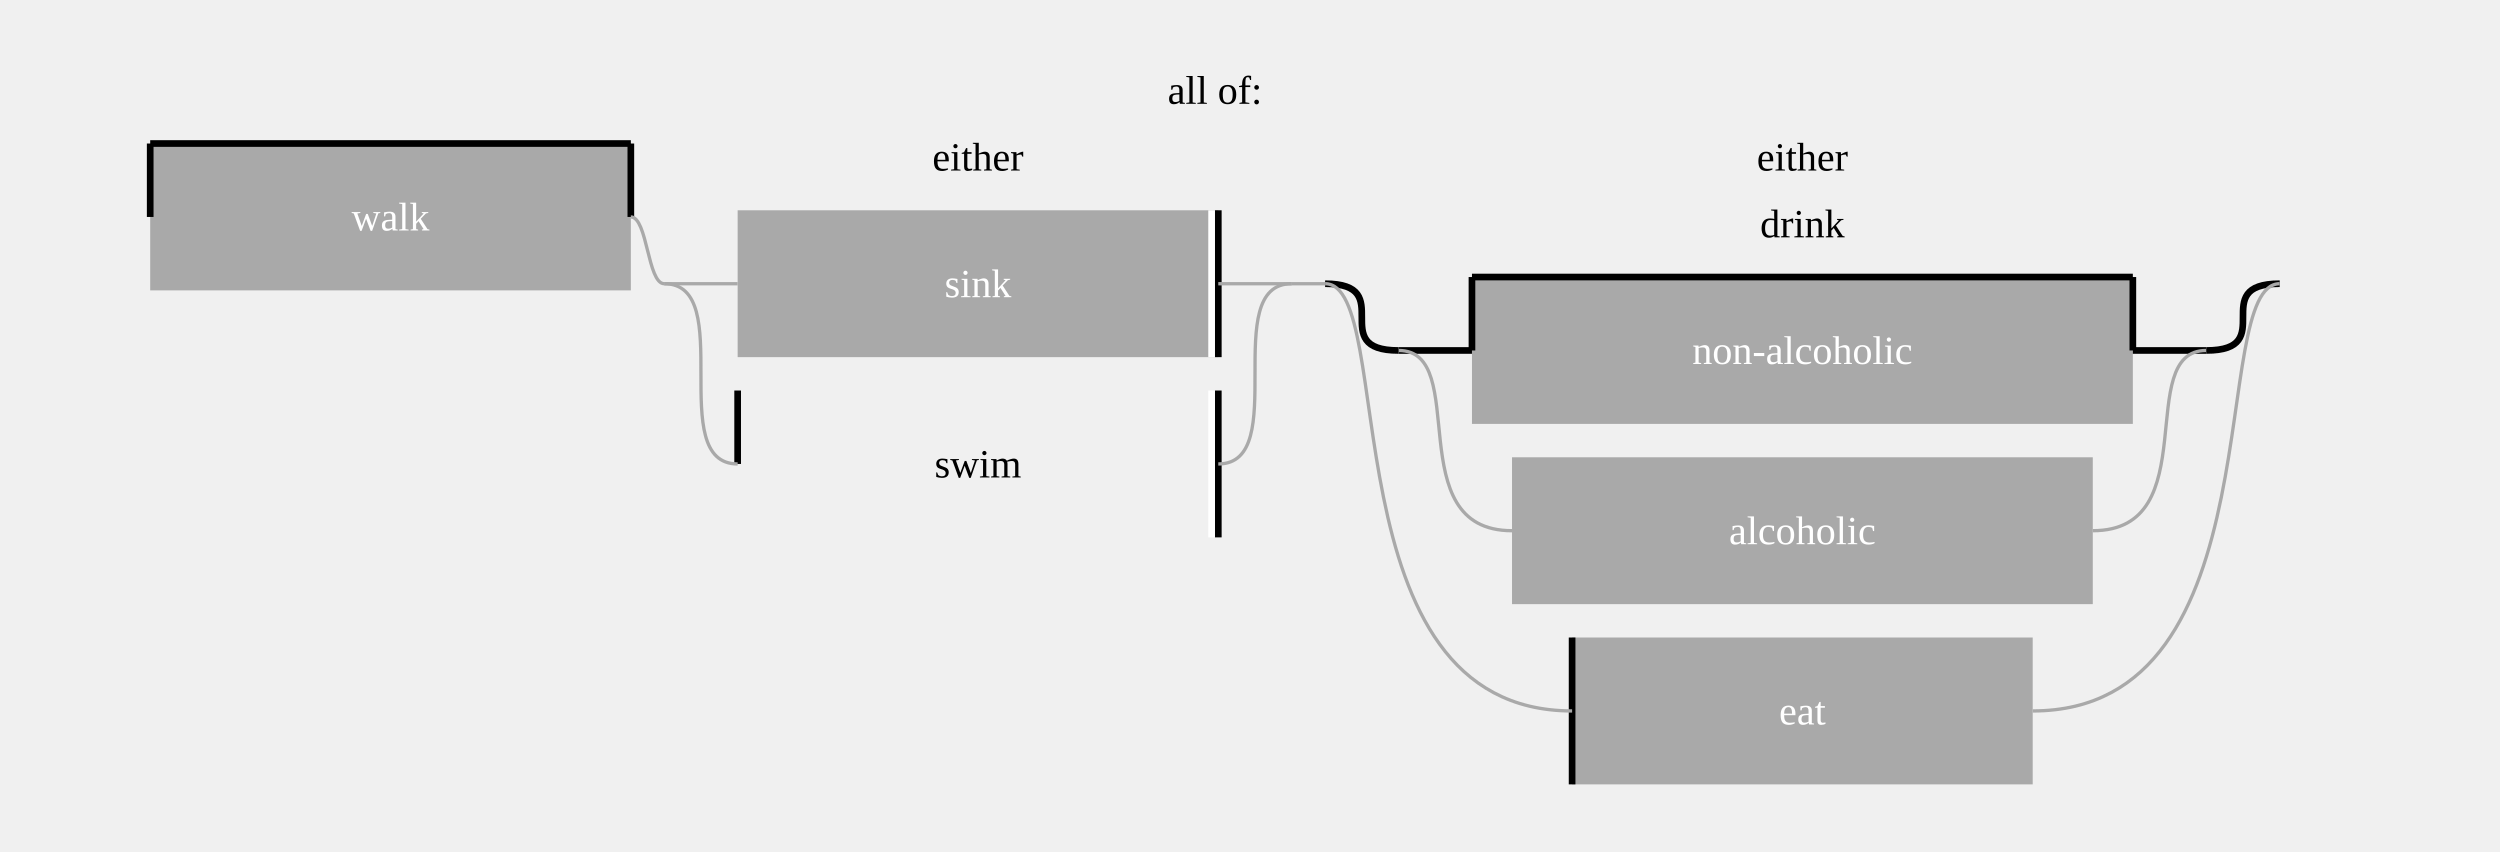
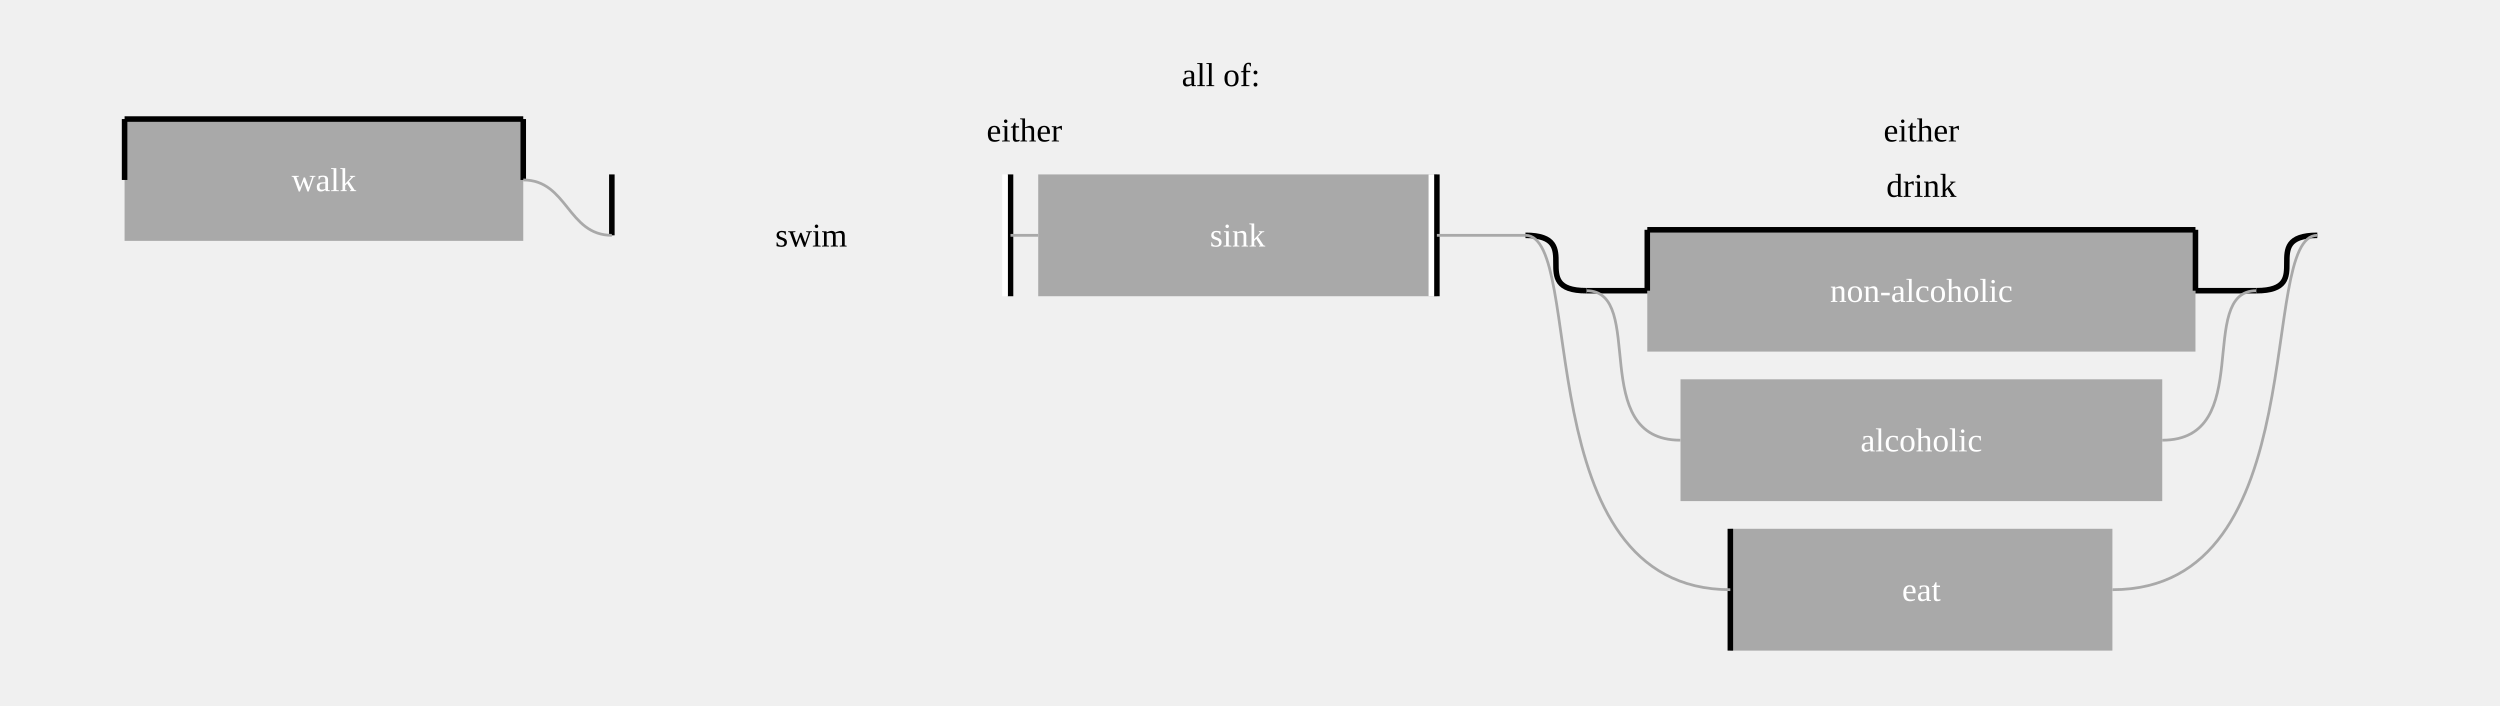
- <svg xmlns="http://www.w3.org/2000/svg" width="749" height="255" version="1.11.1">
+ <svg xmlns="http://www.w3.org/2000/svg" width="903" height="255" version="1.11.1">
  <rect fill="darkgrey" stroke="none" x="0" class="textbox" width="144" y="0" transform="translate(22 0)translate(0 20)translate(23 23)" height="44" />
  <text fill="white" dominant-baseline="central" x="72" y="22" transform="translate(22 0)translate(0 20)translate(23 23)" text-anchor="middle">walk</text>
  <line stroke="black" class="leftline.half" stroke-width="2px" y1="0" x1="0" y2="22" transform="translate(22 0)translate(0 20)translate(23 23)" x2="0" />
  <line stroke="black" class="rightline.half" stroke-width="2px" y1="0" x1="144" y2="22" transform="translate(22 0)translate(0 20)translate(23 23)" x2="144" />
  <line stroke="black" class="topline.full" stroke-width="2px" y1="0" x1="0" y2="0" transform="translate(22 0)translate(0 20)translate(23 23)" x2="144" />
-   <rect fill="darkgrey" stroke="none" x="0" class="textbox" width="144" y="0" transform="translate(0 0)translate(0 10)translate(22 -10)translate(0 20)translate(154 0)translate(22 0)translate(0 20)translate(23 23)" height="44" />
-   <text fill="white" dominant-baseline="central" x="72" y="22" transform="translate(0 0)translate(0 10)translate(22 -10)translate(0 20)translate(154 0)translate(22 0)translate(0 20)translate(23 23)" text-anchor="middle">sink</text>
-   <line stroke="black" class="rightline.full" stroke-width="2px" y1="0" x1="144" y2="44" transform="translate(0 0)translate(0 10)translate(22 -10)translate(0 20)translate(154 0)translate(22 0)translate(0 20)translate(23 23)" x2="144" />
-   <line stroke="white" class="rightline.full" stroke-width="2px" y1="0" x1="142" y2="44" transform="translate(0 0)translate(0 10)translate(22 -10)translate(0 20)translate(154 0)translate(22 0)translate(0 20)translate(23 23)" x2="142" />
-   <path fill="none" stroke="darkgrey" class="v_connector_in" stroke-width="1px" d="M -22,32 C 0,32 -22,32 0 32" transform="translate(22 -10)translate(0 20)translate(154 0)translate(22 0)translate(0 20)translate(23 23)" />
-   <path fill="none" stroke="darkgrey" class="v_connector_out" stroke-width="1px" d="M 166,32 C 144,32 166,32 144 32" transform="translate(22 -10)translate(0 20)translate(154 0)translate(22 0)translate(0 20)translate(23 23)" />
-   <rect fill="none" stroke="none" x="0" class="textbox" width="144" y="0" transform="translate(0 0)translate(0 64)translate(22 -10)translate(0 20)translate(154 0)translate(22 0)translate(0 20)translate(23 23)" height="44" />
-   <text fill="black" dominant-baseline="central" x="72" y="22" transform="translate(0 0)translate(0 64)translate(22 -10)translate(0 20)translate(154 0)translate(22 0)translate(0 20)translate(23 23)" text-anchor="middle">swim</text>
-   <line stroke="black" class="leftline.half" stroke-width="2px" y1="0" x1="0" y2="22" transform="translate(0 0)translate(0 64)translate(22 -10)translate(0 20)translate(154 0)translate(22 0)translate(0 20)translate(23 23)" x2="0" />
-   <line stroke="black" class="rightline.full" stroke-width="2px" y1="0" x1="144" y2="44" transform="translate(0 0)translate(0 64)translate(22 -10)translate(0 20)translate(154 0)translate(22 0)translate(0 20)translate(23 23)" x2="144" />
-   <line stroke="white" class="rightline.full" stroke-width="2px" y1="0" x1="142" y2="44" transform="translate(0 0)translate(0 64)translate(22 -10)translate(0 20)translate(154 0)translate(22 0)translate(0 20)translate(23 23)" x2="142" />
-   <path fill="none" stroke="darkgrey" class="v_connector_in" stroke-width="1px" d="M -22,32 C 0,32 -22,86 0 86" transform="translate(22 -10)translate(0 20)translate(154 0)translate(22 0)translate(0 20)translate(23 23)" />
-   <path fill="none" stroke="darkgrey" class="v_connector_out" stroke-width="1px" d="M 166,32 C 144,32 166,86 144 86" transform="translate(22 -10)translate(0 20)translate(154 0)translate(22 0)translate(0 20)translate(23 23)" />
-   <text dominant-baseline="hanging" x="78" transform="translate(16 0)translate(154 0)translate(22 0)translate(0 20)translate(23 23)" text-anchor="middle">either</text>
-   <path fill="none" stroke="darkgrey" class="h_connector" d="M 144,22 c 5,0 5,20 10 20" transform="translate(22 0)translate(0 20)translate(23 23)" />
-   <rect fill="darkgrey" stroke="none" x="0" class="textbox" width="198" y="0" transform="translate(0 0)translate(0 10)translate(22 -10)translate(0 20)translate(0 0)translate(0 10)translate(22 -10)translate(0 20)translate(352 0)translate(22 0)translate(0 20)translate(23 23)" height="44" />
-   <text fill="white" dominant-baseline="central" x="99" y="22" transform="translate(0 0)translate(0 10)translate(22 -10)translate(0 20)translate(0 0)translate(0 10)translate(22 -10)translate(0 20)translate(352 0)translate(22 0)translate(0 20)translate(23 23)" text-anchor="middle">non-alcoholic</text>
-   <line stroke="black" class="leftline.half" stroke-width="2px" y1="0" x1="0" y2="22" transform="translate(0 0)translate(0 10)translate(22 -10)translate(0 20)translate(0 0)translate(0 10)translate(22 -10)translate(0 20)translate(352 0)translate(22 0)translate(0 20)translate(23 23)" x2="0" />
-   <line stroke="black" class="rightline.half" stroke-width="2px" y1="0" x1="198" y2="22" transform="translate(0 0)translate(0 10)translate(22 -10)translate(0 20)translate(0 0)translate(0 10)translate(22 -10)translate(0 20)translate(352 0)translate(22 0)translate(0 20)translate(23 23)" x2="198" />
-   <line stroke="black" class="topline.full" stroke-width="2px" y1="0" x1="0" y2="0" transform="translate(0 0)translate(0 10)translate(22 -10)translate(0 20)translate(0 0)translate(0 10)translate(22 -10)translate(0 20)translate(352 0)translate(22 0)translate(0 20)translate(23 23)" x2="198" />
-   <path fill="none" stroke="black" class="v_connector_in" stroke-width="2px" d="M -22,32 C 0,32 -22,32 0 32" transform="translate(22 -10)translate(0 20)translate(0 0)translate(0 10)translate(22 -10)translate(0 20)translate(352 0)translate(22 0)translate(0 20)translate(23 23)" />
-   <path fill="none" stroke="black" class="v_connector_out" stroke-width="2px" d="M 220,32 C 198,32 220,32 198 32" transform="translate(22 -10)translate(0 20)translate(0 0)translate(0 10)translate(22 -10)translate(0 20)translate(352 0)translate(22 0)translate(0 20)translate(23 23)" />
-   <rect fill="darkgrey" stroke="none" x="0" class="textbox" width="174" y="0" transform="translate(12 0)translate(0 64)translate(22 -10)translate(0 20)translate(0 0)translate(0 10)translate(22 -10)translate(0 20)translate(352 0)translate(22 0)translate(0 20)translate(23 23)" height="44" />
-   <text fill="white" dominant-baseline="central" x="87" y="22" transform="translate(12 0)translate(0 64)translate(22 -10)translate(0 20)translate(0 0)translate(0 10)translate(22 -10)translate(0 20)translate(352 0)translate(22 0)translate(0 20)translate(23 23)" text-anchor="middle">alcoholic</text>
-   <path fill="none" stroke="darkgrey" class="v_connector_in" stroke-width="1px" d="M -22,32 C 0,32 -22,86 12 86" transform="translate(22 -10)translate(0 20)translate(0 0)translate(0 10)translate(22 -10)translate(0 20)translate(352 0)translate(22 0)translate(0 20)translate(23 23)" />
-   <path fill="none" stroke="darkgrey" class="v_connector_out" stroke-width="1px" d="M 220,32 C 198,32 220,86 186 86" transform="translate(22 -10)translate(0 20)translate(0 0)translate(0 10)translate(22 -10)translate(0 20)translate(352 0)translate(22 0)translate(0 20)translate(23 23)" />
-   <text dominant-baseline="hanging" x="75" transform="translate(46 0)translate(0 0)translate(0 10)translate(22 -10)translate(0 20)translate(352 0)translate(22 0)translate(0 20)translate(23 23)" text-anchor="middle">drink</text>
-   <path fill="none" stroke="black" class="v_connector_in" stroke-width="2px" d="M -22,32 C 0,32 -22,52 0 52" transform="translate(22 -10)translate(0 20)translate(352 0)translate(22 0)translate(0 20)translate(23 23)" />
-   <path fill="none" stroke="black" class="v_connector_out" stroke-width="2px" d="M 264,32 C 242,32 264,52 242 52" transform="translate(22 -10)translate(0 20)translate(352 0)translate(22 0)translate(0 20)translate(23 23)" />
-   <rect fill="darkgrey" stroke="none" x="0" class="textbox" width="138" y="0" transform="translate(52 0)translate(0 138)translate(22 -10)translate(0 20)translate(352 0)translate(22 0)translate(0 20)translate(23 23)" height="44" />
-   <text fill="white" dominant-baseline="central" x="69" y="22" transform="translate(52 0)translate(0 138)translate(22 -10)translate(0 20)translate(352 0)translate(22 0)translate(0 20)translate(23 23)" text-anchor="middle">eat</text>
-   <line stroke="black" class="leftline.full" stroke-width="2px" y1="0" x1="0" y2="44" transform="translate(52 0)translate(0 138)translate(22 -10)translate(0 20)translate(352 0)translate(22 0)translate(0 20)translate(23 23)" x2="0" />
-   <path fill="none" stroke="darkgrey" class="v_connector_in" stroke-width="1px" d="M -22,32 C 0,32 -22,160 52 160" transform="translate(22 -10)translate(0 20)translate(352 0)translate(22 0)translate(0 20)translate(23 23)" />
-   <path fill="none" stroke="darkgrey" class="v_connector_out" stroke-width="1px" d="M 264,32 C 242,32 264,160 190 160" transform="translate(22 -10)translate(0 20)translate(352 0)translate(22 0)translate(0 20)translate(23 23)" />
-   <text dominant-baseline="hanging" x="78" transform="translate(65 0)translate(352 0)translate(22 0)translate(0 20)translate(23 23)" text-anchor="middle">either</text>
-   <path fill="none" stroke="darkgrey" class="h_connector" d="M 342,42 c 5,0 5,0 10 0" transform="translate(22 0)translate(0 20)translate(23 23)" />
-   <text dominant-baseline="hanging" x="81" transform="translate(260 0)translate(23 23)" text-anchor="middle">all of:</text>
+   <rect fill="none" stroke="none" x="0" class="textbox" width="144" y="0" transform="translate(22 0)translate(0 20)translate(154 0)translate(22 0)translate(0 20)translate(23 23)" height="44" />
+   <text fill="black" dominant-baseline="central" x="72" y="22" transform="translate(22 0)translate(0 20)translate(154 0)translate(22 0)translate(0 20)translate(23 23)" text-anchor="middle">swim</text>
+   <line stroke="black" class="leftline.half" stroke-width="2px" y1="0" x1="0" y2="22" transform="translate(22 0)translate(0 20)translate(154 0)translate(22 0)translate(0 20)translate(23 23)" x2="0" />
+   <line stroke="black" class="rightline.full" stroke-width="2px" y1="0" x1="144" y2="44" transform="translate(22 0)translate(0 20)translate(154 0)translate(22 0)translate(0 20)translate(23 23)" x2="144" />
+   <line stroke="white" class="rightline.full" stroke-width="2px" y1="0" x1="142" y2="44" transform="translate(22 0)translate(0 20)translate(154 0)translate(22 0)translate(0 20)translate(23 23)" x2="142" />
+   <rect fill="darkgrey" stroke="none" x="0" class="textbox" width="144" y="0" transform="translate(154 0)translate(22 0)translate(0 20)translate(154 0)translate(22 0)translate(0 20)translate(23 23)" height="44" />
+   <text fill="white" dominant-baseline="central" x="72" y="22" transform="translate(154 0)translate(22 0)translate(0 20)translate(154 0)translate(22 0)translate(0 20)translate(23 23)" text-anchor="middle">sink</text>
+   <line stroke="black" class="rightline.full" stroke-width="2px" y1="0" x1="144" y2="44" transform="translate(154 0)translate(22 0)translate(0 20)translate(154 0)translate(22 0)translate(0 20)translate(23 23)" x2="144" />
+   <line stroke="white" class="rightline.full" stroke-width="2px" y1="0" x1="142" y2="44" transform="translate(154 0)translate(22 0)translate(0 20)translate(154 0)translate(22 0)translate(0 20)translate(23 23)" x2="142" />
+   <path fill="none" stroke="darkgrey" class="h_connector" d="M 144,22 c 5,0 5,0 10 0" transform="translate(22 0)translate(0 20)translate(154 0)translate(22 0)translate(0 20)translate(23 23)" />
+   <text dominant-baseline="hanging" x="78" transform="translate(93 0)translate(154 0)translate(22 0)translate(0 20)translate(23 23)" text-anchor="middle">either</text>
+   <path fill="none" stroke="darkgrey" class="h_connector" d="M 144,22 c 16,0 16,20 32 20" transform="translate(22 0)translate(0 20)translate(23 23)" />
+   <rect fill="darkgrey" stroke="none" x="0" class="textbox" width="198" y="0" transform="translate(0 0)translate(0 10)translate(22 -10)translate(0 20)translate(0 0)translate(0 10)translate(22 -10)translate(0 20)translate(506 0)translate(22 0)translate(0 20)translate(23 23)" height="44" />
+   <text fill="white" dominant-baseline="central" x="99" y="22" transform="translate(0 0)translate(0 10)translate(22 -10)translate(0 20)translate(0 0)translate(0 10)translate(22 -10)translate(0 20)translate(506 0)translate(22 0)translate(0 20)translate(23 23)" text-anchor="middle">non-alcoholic</text>
+   <line stroke="black" class="leftline.half" stroke-width="2px" y1="0" x1="0" y2="22" transform="translate(0 0)translate(0 10)translate(22 -10)translate(0 20)translate(0 0)translate(0 10)translate(22 -10)translate(0 20)translate(506 0)translate(22 0)translate(0 20)translate(23 23)" x2="0" />
+   <line stroke="black" class="rightline.half" stroke-width="2px" y1="0" x1="198" y2="22" transform="translate(0 0)translate(0 10)translate(22 -10)translate(0 20)translate(0 0)translate(0 10)translate(22 -10)translate(0 20)translate(506 0)translate(22 0)translate(0 20)translate(23 23)" x2="198" />
+   <line stroke="black" class="topline.full" stroke-width="2px" y1="0" x1="0" y2="0" transform="translate(0 0)translate(0 10)translate(22 -10)translate(0 20)translate(0 0)translate(0 10)translate(22 -10)translate(0 20)translate(506 0)translate(22 0)translate(0 20)translate(23 23)" x2="198" />
+   <path fill="none" stroke="black" class="v_connector_in" stroke-width="2px" d="M -22,32 C 0,32 -22,32 0 32" transform="translate(22 -10)translate(0 20)translate(0 0)translate(0 10)translate(22 -10)translate(0 20)translate(506 0)translate(22 0)translate(0 20)translate(23 23)" />
+   <path fill="none" stroke="black" class="v_connector_out" stroke-width="2px" d="M 220,32 C 198,32 220,32 198 32" transform="translate(22 -10)translate(0 20)translate(0 0)translate(0 10)translate(22 -10)translate(0 20)translate(506 0)translate(22 0)translate(0 20)translate(23 23)" />
+   <rect fill="darkgrey" stroke="none" x="0" class="textbox" width="174" y="0" transform="translate(12 0)translate(0 64)translate(22 -10)translate(0 20)translate(0 0)translate(0 10)translate(22 -10)translate(0 20)translate(506 0)translate(22 0)translate(0 20)translate(23 23)" height="44" />
+   <text fill="white" dominant-baseline="central" x="87" y="22" transform="translate(12 0)translate(0 64)translate(22 -10)translate(0 20)translate(0 0)translate(0 10)translate(22 -10)translate(0 20)translate(506 0)translate(22 0)translate(0 20)translate(23 23)" text-anchor="middle">alcoholic</text>
+   <path fill="none" stroke="darkgrey" class="v_connector_in" d="M -22,32 C 0,32 -22,86 12 86" transform="translate(22 -10)translate(0 20)translate(0 0)translate(0 10)translate(22 -10)translate(0 20)translate(506 0)translate(22 0)translate(0 20)translate(23 23)" />
+   <path fill="none" stroke="darkgrey" class="v_connector_out" d="M 220,32 C 198,32 220,86 186 86" transform="translate(22 -10)translate(0 20)translate(0 0)translate(0 10)translate(22 -10)translate(0 20)translate(506 0)translate(22 0)translate(0 20)translate(23 23)" />
+   <text dominant-baseline="hanging" x="75" transform="translate(46 0)translate(0 0)translate(0 10)translate(22 -10)translate(0 20)translate(506 0)translate(22 0)translate(0 20)translate(23 23)" text-anchor="middle">drink</text>
+   <path fill="none" stroke="black" class="v_connector_in" stroke-width="2px" d="M -22,32 C 0,32 -22,52 0 52" transform="translate(22 -10)translate(0 20)translate(506 0)translate(22 0)translate(0 20)translate(23 23)" />
+   <path fill="none" stroke="black" class="v_connector_out" stroke-width="2px" d="M 264,32 C 242,32 264,52 242 52" transform="translate(22 -10)translate(0 20)translate(506 0)translate(22 0)translate(0 20)translate(23 23)" />
+   <rect fill="darkgrey" stroke="none" x="0" class="textbox" width="138" y="0" transform="translate(52 0)translate(0 138)translate(22 -10)translate(0 20)translate(506 0)translate(22 0)translate(0 20)translate(23 23)" height="44" />
+   <text fill="white" dominant-baseline="central" x="69" y="22" transform="translate(52 0)translate(0 138)translate(22 -10)translate(0 20)translate(506 0)translate(22 0)translate(0 20)translate(23 23)" text-anchor="middle">eat</text>
+   <line stroke="black" class="leftline.full" stroke-width="2px" y1="0" x1="0" y2="44" transform="translate(52 0)translate(0 138)translate(22 -10)translate(0 20)translate(506 0)translate(22 0)translate(0 20)translate(23 23)" x2="0" />
+   <path fill="none" stroke="darkgrey" class="v_connector_in" d="M -22,32 C 0,32 -22,160 52 160" transform="translate(22 -10)translate(0 20)translate(506 0)translate(22 0)translate(0 20)translate(23 23)" />
+   <path fill="none" stroke="darkgrey" class="v_connector_out" d="M 264,32 C 242,32 264,160 190 160" transform="translate(22 -10)translate(0 20)translate(506 0)translate(22 0)translate(0 20)translate(23 23)" />
+   <text dominant-baseline="hanging" x="78" transform="translate(65 0)translate(506 0)translate(22 0)translate(0 20)translate(23 23)" text-anchor="middle">either</text>
+   <path fill="none" stroke="darkgrey" class="h_connector" d="M 474,42 c 16,0 16,0 32 0" transform="translate(22 0)translate(0 20)translate(23 23)" />
+   <text dominant-baseline="hanging" x="81" transform="translate(337 0)translate(23 23)" text-anchor="middle">all of:</text>
</svg>
